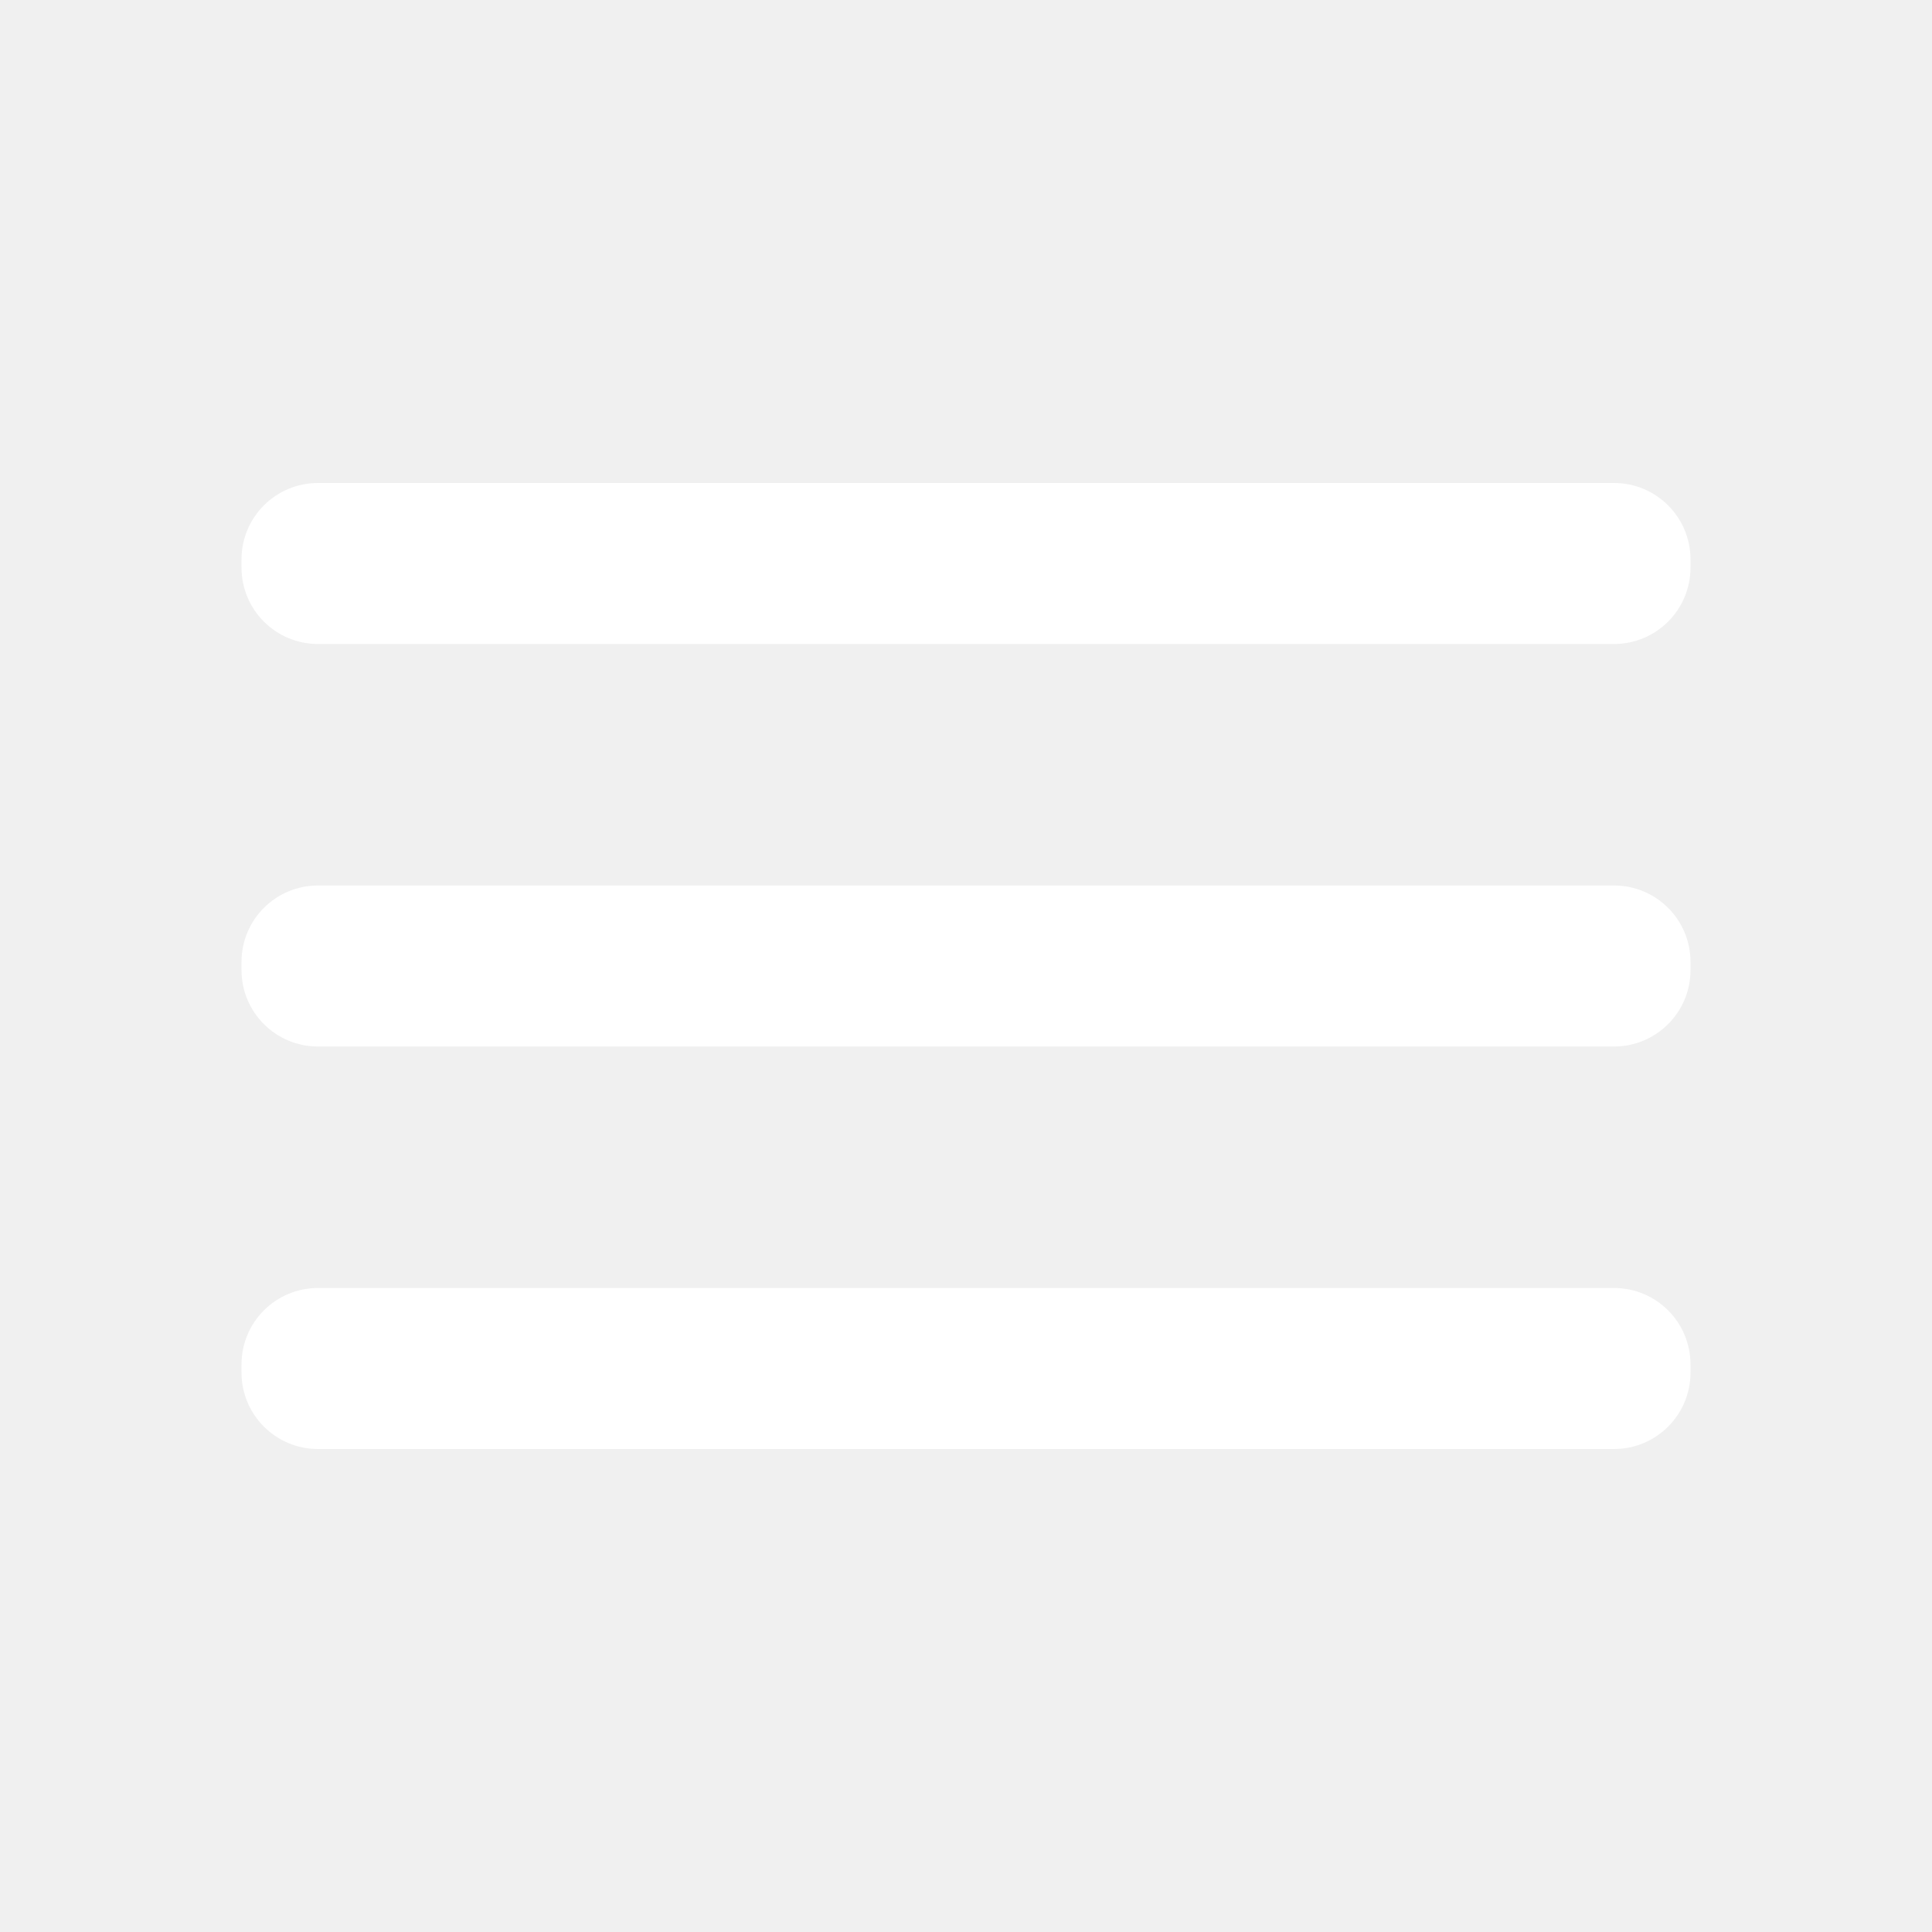
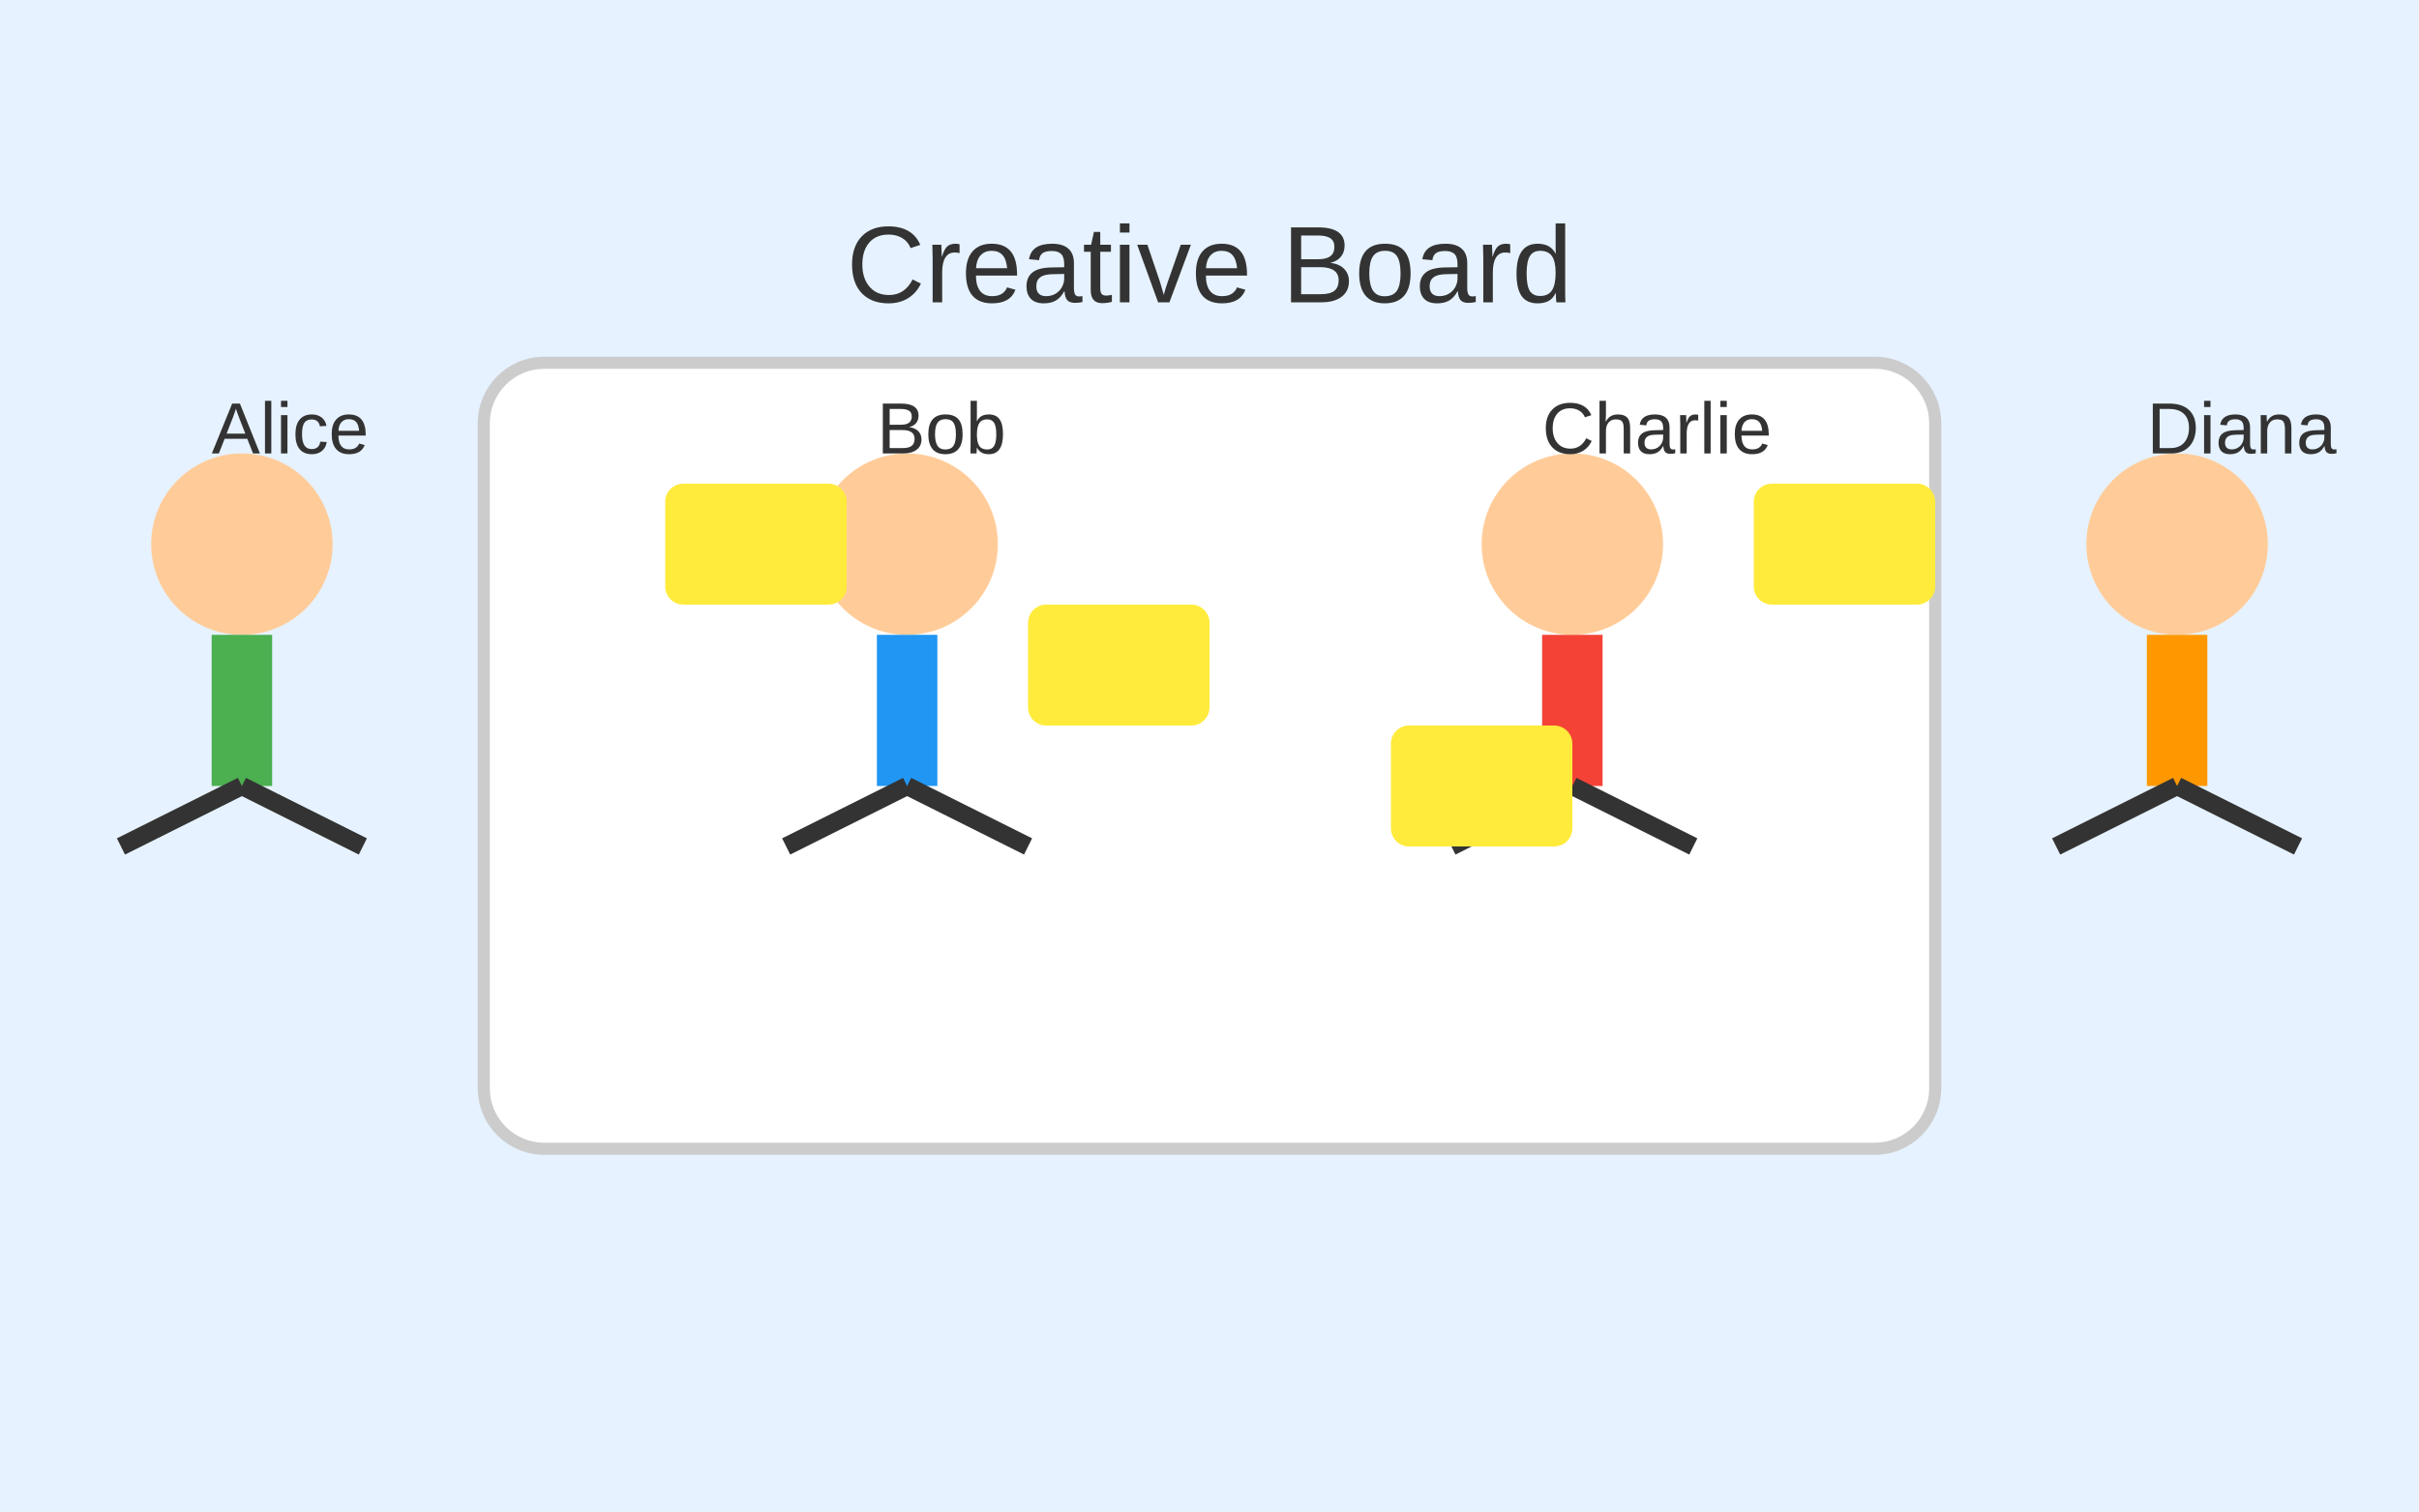
- <svg xmlns="http://www.w3.org/2000/svg" width="24" height="24" viewBox="0 0 24 24" fill="none">
-   <path d="M20.05 11H3.95C3.425 11 3 11.425 3 11.95V12.05C3 12.575 3.425 13 3.95 13H20.05C20.575 13 21 12.575 21 12.05V11.95C21 11.425 20.575 11 20.05 11Z" fill="#FFF" />
-   <path d="M20.05 16H3.95C3.425 16 3 16.425 3 16.95V17.05C3 17.575 3.425 18 3.95 18H20.05C20.575 18 21 17.575 21 17.05V16.95C21 16.425 20.575 16 20.05 16Z" fill="#FFF" />
-   <path d="M20.05 6H3.95C3.425 6 3 6.425 3 6.95V7.05C3 7.575 3.425 8 3.95 8H20.05C20.575 8 21 7.575 21 7.05V6.95C21 6.425 20.575 6 20.05 6Z" fill="#FFF" />
+ <svg xmlns="http://www.w3.org/2000/svg" width="400" height="250" viewBox="0 0 400 250">
+   <rect width="400" height="250" fill="#e6f2ff" />
+   <rect x="80" y="60" width="240" height="130" fill="#ffffff" stroke="#cccccc" stroke-width="2" rx="10" />
+   <g transform="translate(40, 130)">
+     <circle cx="0" cy="-40" r="15" fill="#ffcc99" />
+     <rect x="-5" y="-25" width="10" height="25" fill="#4caf50" />
+     <line x1="0" y1="0" x2="-20" y2="10" stroke="#333" stroke-width="3" />
+     <line x1="0" y1="0" x2="20" y2="10" stroke="#333" stroke-width="3" />
+     <text x="-5" y="-55" font-family="Arial" font-size="12" fill="#333">Alice</text>
+   </g>
+   <g transform="translate(150, 130)">
+     <circle cx="0" cy="-40" r="15" fill="#ffcc99" />
+     <rect x="-5" y="-25" width="10" height="25" fill="#2196f3" />
+     <line x1="0" y1="0" x2="-20" y2="10" stroke="#333" stroke-width="3" />
+     <line x1="0" y1="0" x2="20" y2="10" stroke="#333" stroke-width="3" />
+     <text x="-5" y="-55" font-family="Arial" font-size="12" fill="#333">Bob</text>
+   </g>
+   <g transform="translate(260, 130)">
+     <circle cx="0" cy="-40" r="15" fill="#ffcc99" />
+     <rect x="-5" y="-25" width="10" height="25" fill="#f44336" />
+     <line x1="0" y1="0" x2="-20" y2="10" stroke="#333" stroke-width="3" />
+     <line x1="0" y1="0" x2="20" y2="10" stroke="#333" stroke-width="3" />
+     <text x="-5" y="-55" font-family="Arial" font-size="12" fill="#333">Charlie</text>
+   </g>
+   <g transform="translate(360, 130)">
+     <circle cx="0" cy="-40" r="15" fill="#ffcc99" />
+     <rect x="-5" y="-25" width="10" height="25" fill="#ff9800" />
+     <line x1="0" y1="0" x2="-20" y2="10" stroke="#333" stroke-width="3" />
+     <line x1="0" y1="0" x2="20" y2="10" stroke="#333" stroke-width="3" />
+     <text x="-5" y="-55" font-family="Arial" font-size="12" fill="#333">Diana</text>
+   </g>
+   <rect x="110" y="80" width="30" height="20" fill="#ffeb3b" rx="3" />
+   <rect x="170" y="100" width="30" height="20" fill="#ffeb3b" rx="3" />
+   <rect x="230" y="120" width="30" height="20" fill="#ffeb3b" rx="3" />
+   <rect x="290" y="80" width="30" height="20" fill="#ffeb3b" rx="3" />
+   <text x="200" y="50" font-family="Arial" font-size="18" fill="#333" text-anchor="middle">Creative Board</text>
</svg>
